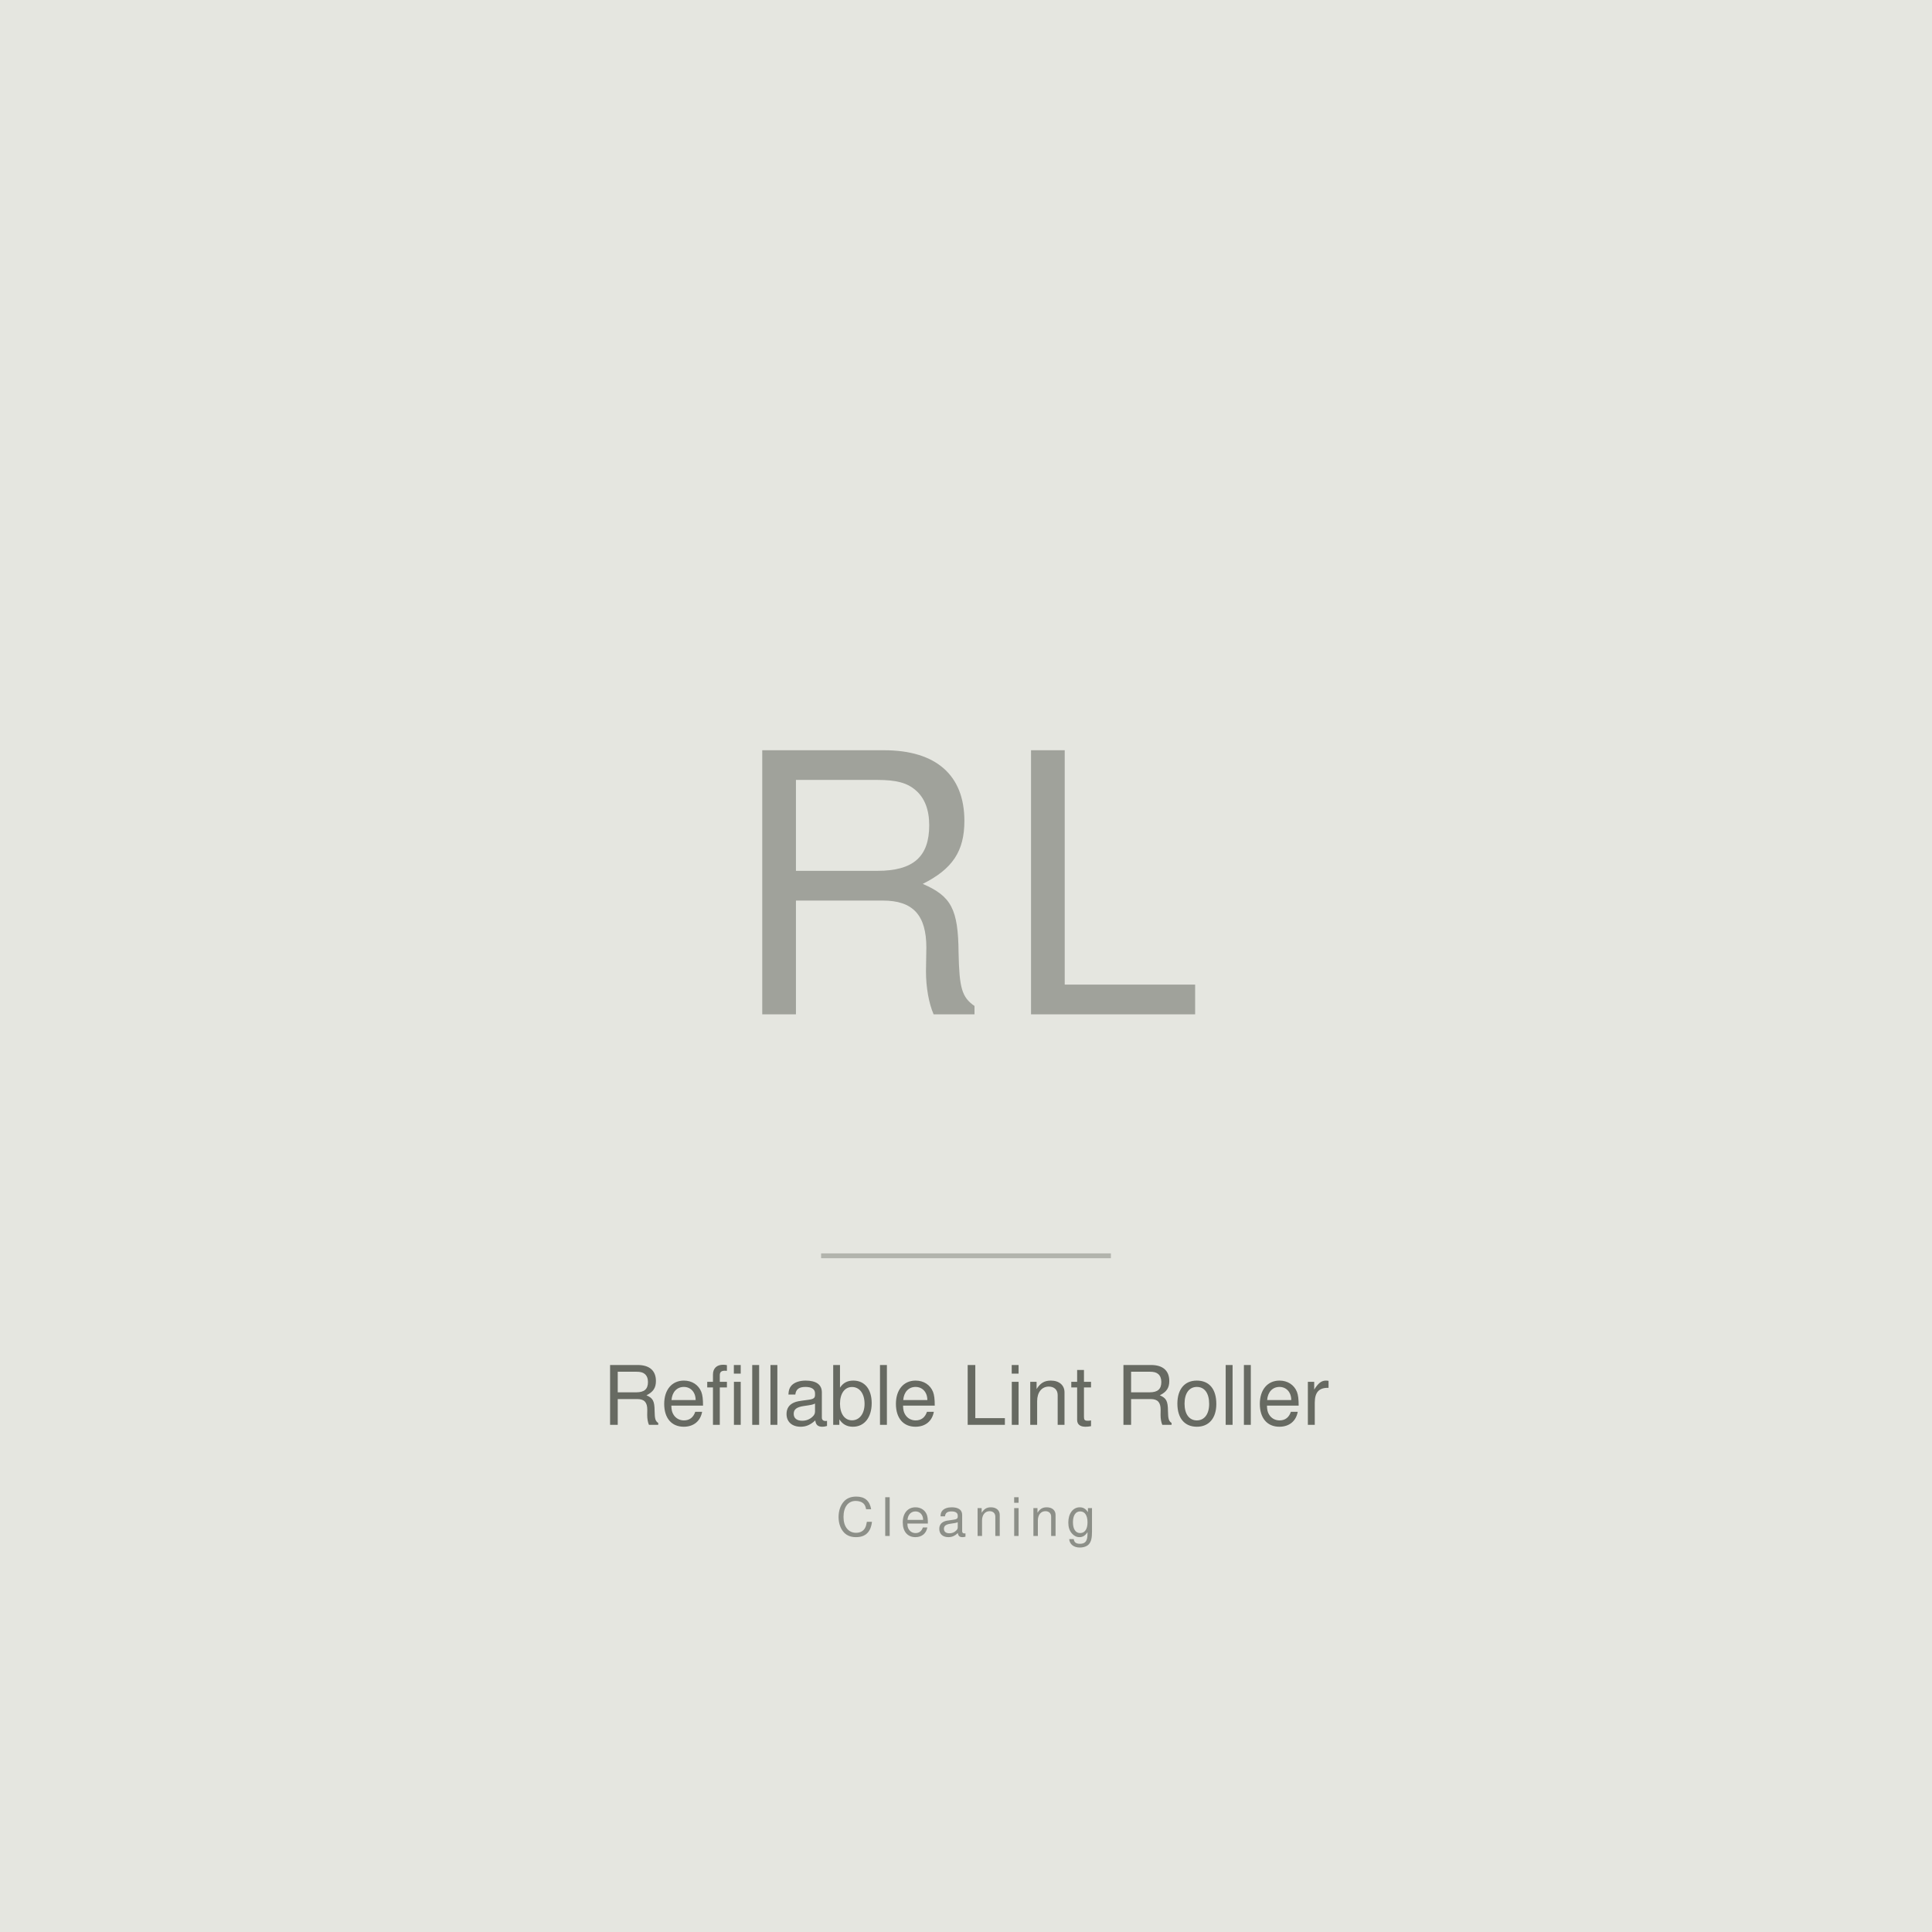
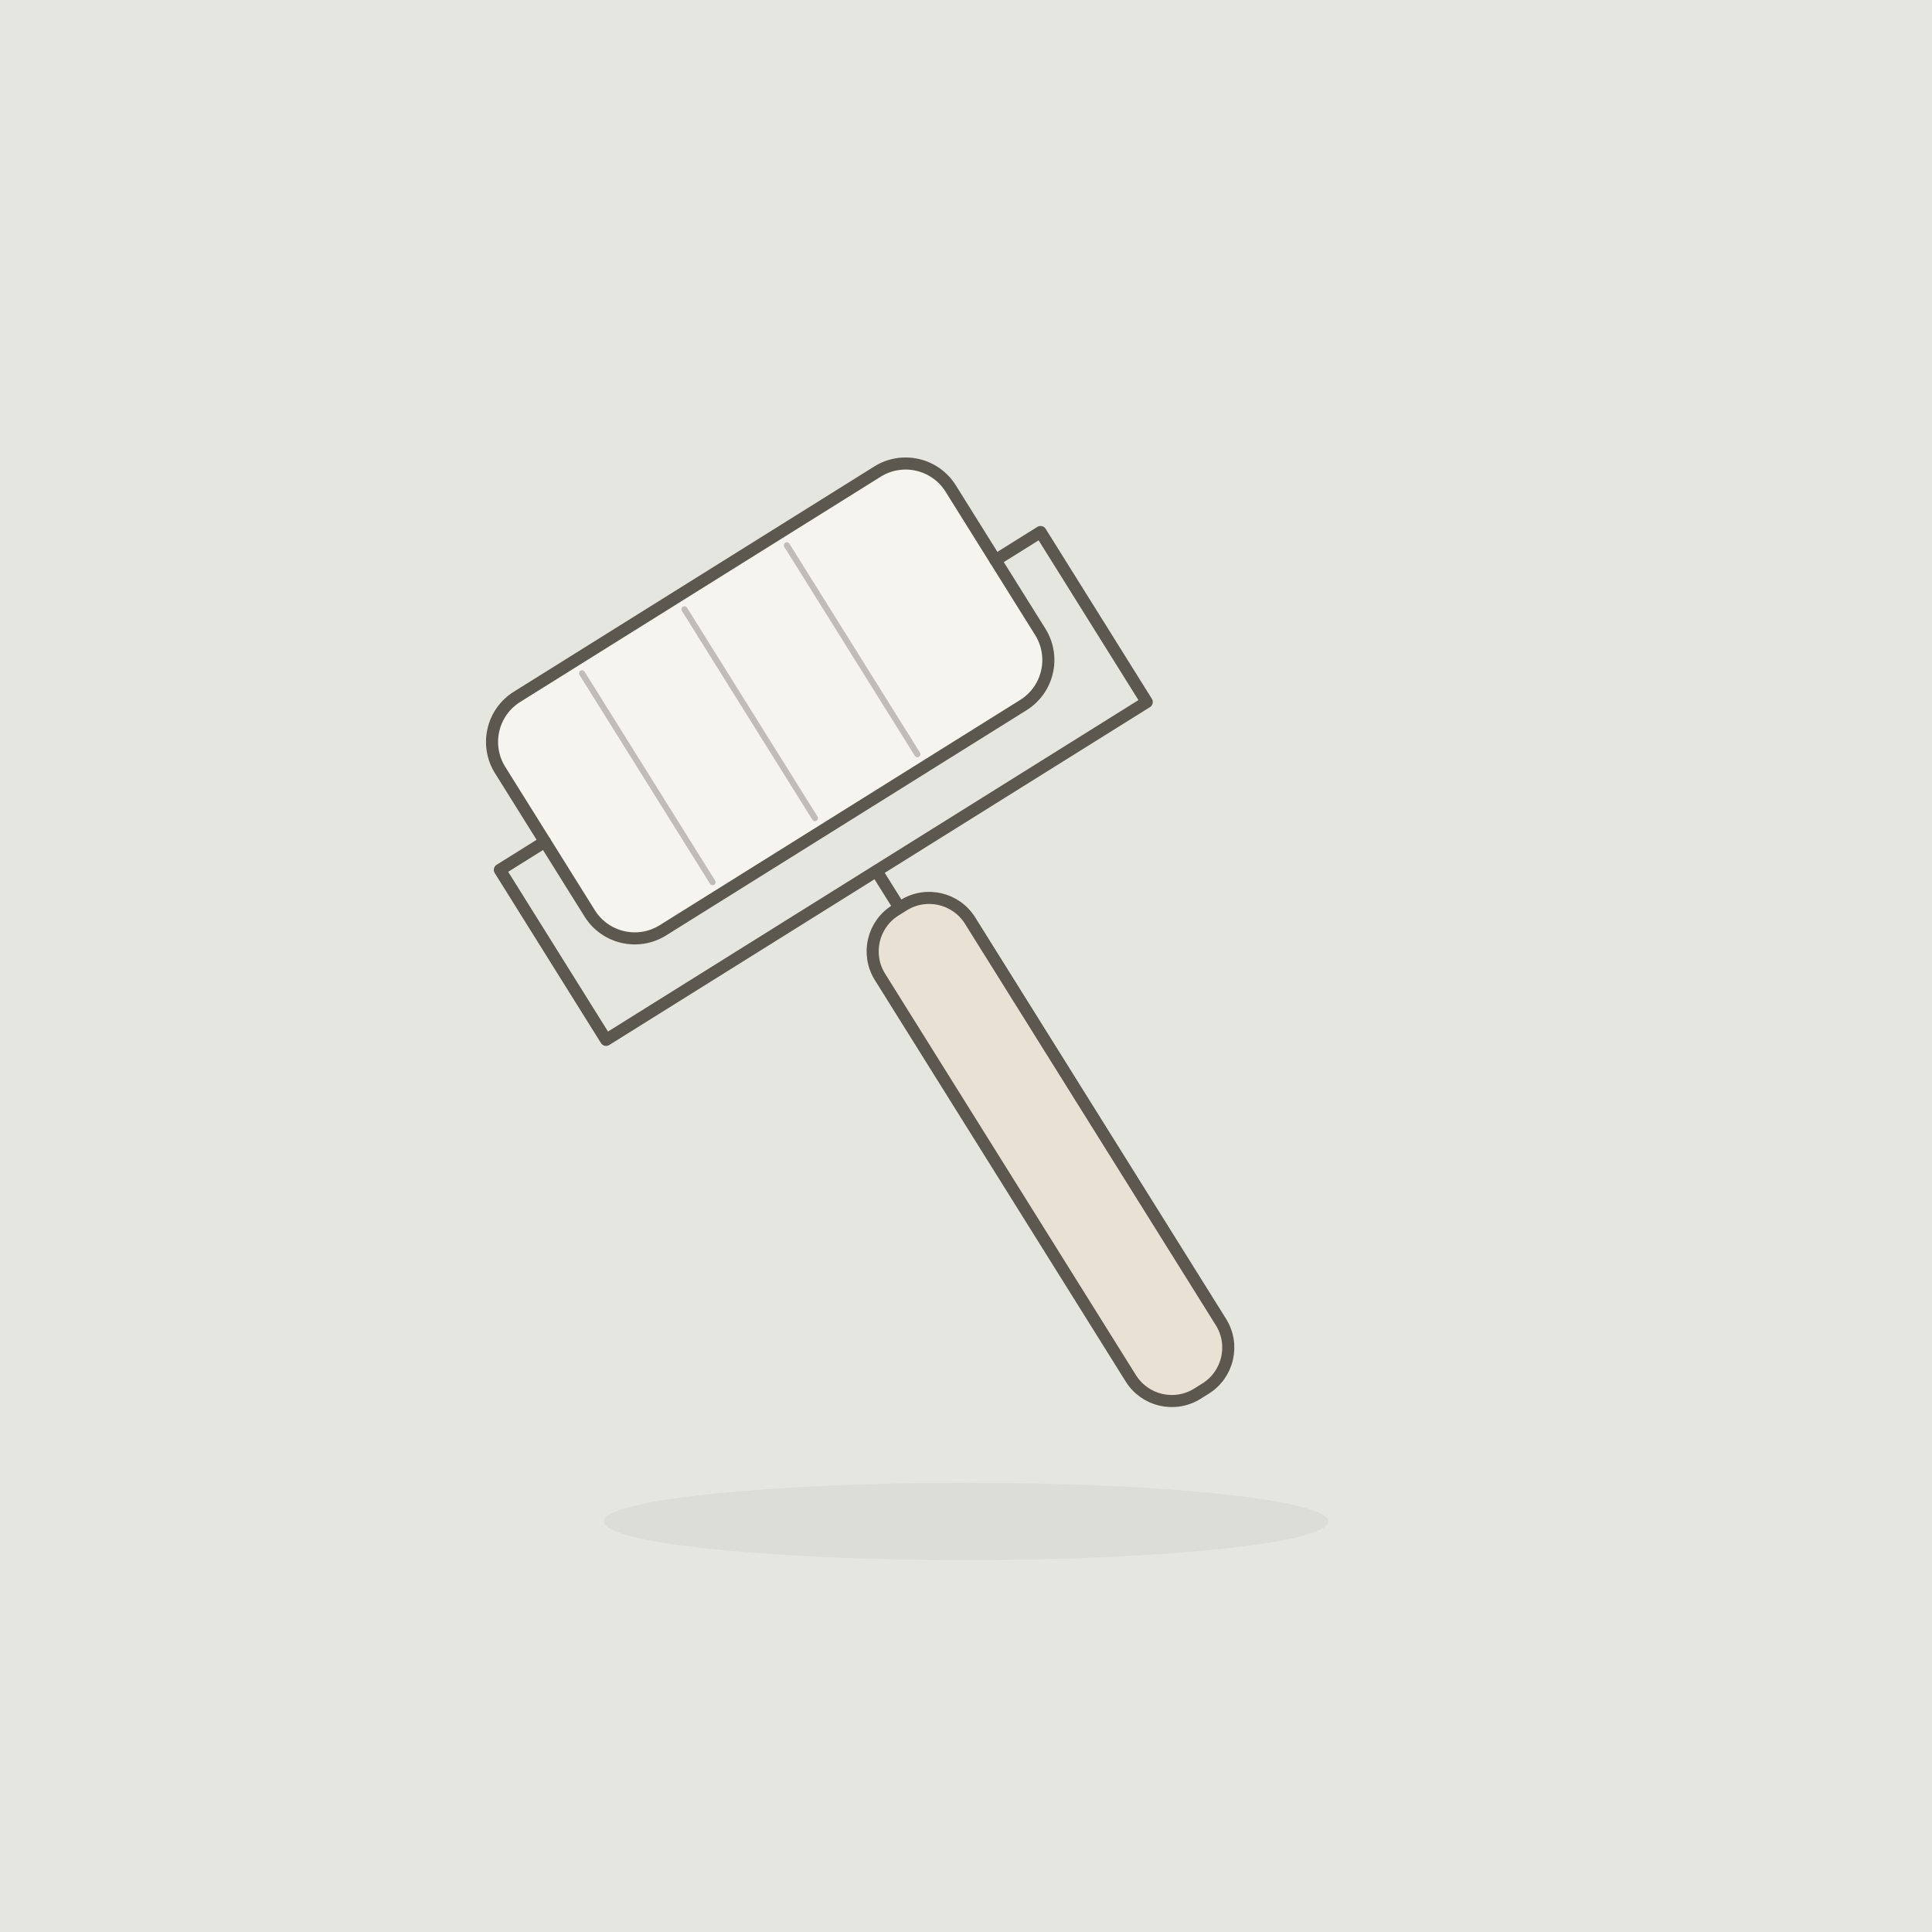
<svg xmlns="http://www.w3.org/2000/svg" viewBox="0 0 800 800" width="800" height="800" role="img" aria-label="Refillable Lint Roller">
  <rect width="800" height="800" fill="#E5E6E0" />
-   <text x="400" y="420" text-anchor="middle" font-family="Helvetica, Arial, sans-serif" font-size="150" font-weight="300" letter-spacing="6" fill="#676A62" opacity="0.55">RL</text>
-   <line x1="340" y1="520" x2="460" y2="520" stroke="#676A62" stroke-width="2" opacity="0.4" />
-   <text x="400" y="590" text-anchor="middle" font-family="Helvetica, Arial, sans-serif" font-size="34" fill="#676A62">Refillable Lint Roller</text>
-   <text x="400" y="636" text-anchor="middle" font-family="Helvetica, Arial, sans-serif" font-size="22" letter-spacing="3" fill="#676A62" opacity="0.7">Cleaning</text>
+   <g fill="none" stroke="#5c574f" stroke-width="5" stroke-linecap="round" stroke-linejoin="round">
+     <ellipse cx="400" cy="630" rx="150" ry="16" fill="#5c574f" opacity="0.07" stroke="none" />
+     <g transform="rotate(-32 400 420)">
+       <rect x="290" y="210" width="220" height="114" rx="22" fill="#f6f4ef" />
+       <g opacity=".35" stroke-width="2.5">
+         <line x1="340" y1="216" x2="340" y2="318" />
+         <line x1="390" y1="216" x2="390" y2="318" />
+         <line x1="440" y1="216" x2="440" y2="318" />
+       </g>
+       <path d="M290 267 L268 267 L268 350 L400 350 M510 267 L532 267 L532 350 L400 350 L400 372" />
+       <rect x="378" y="368" width="44" height="236" rx="20" fill="#e9e2d4" />
+     </g>
+   </g>
</svg>
